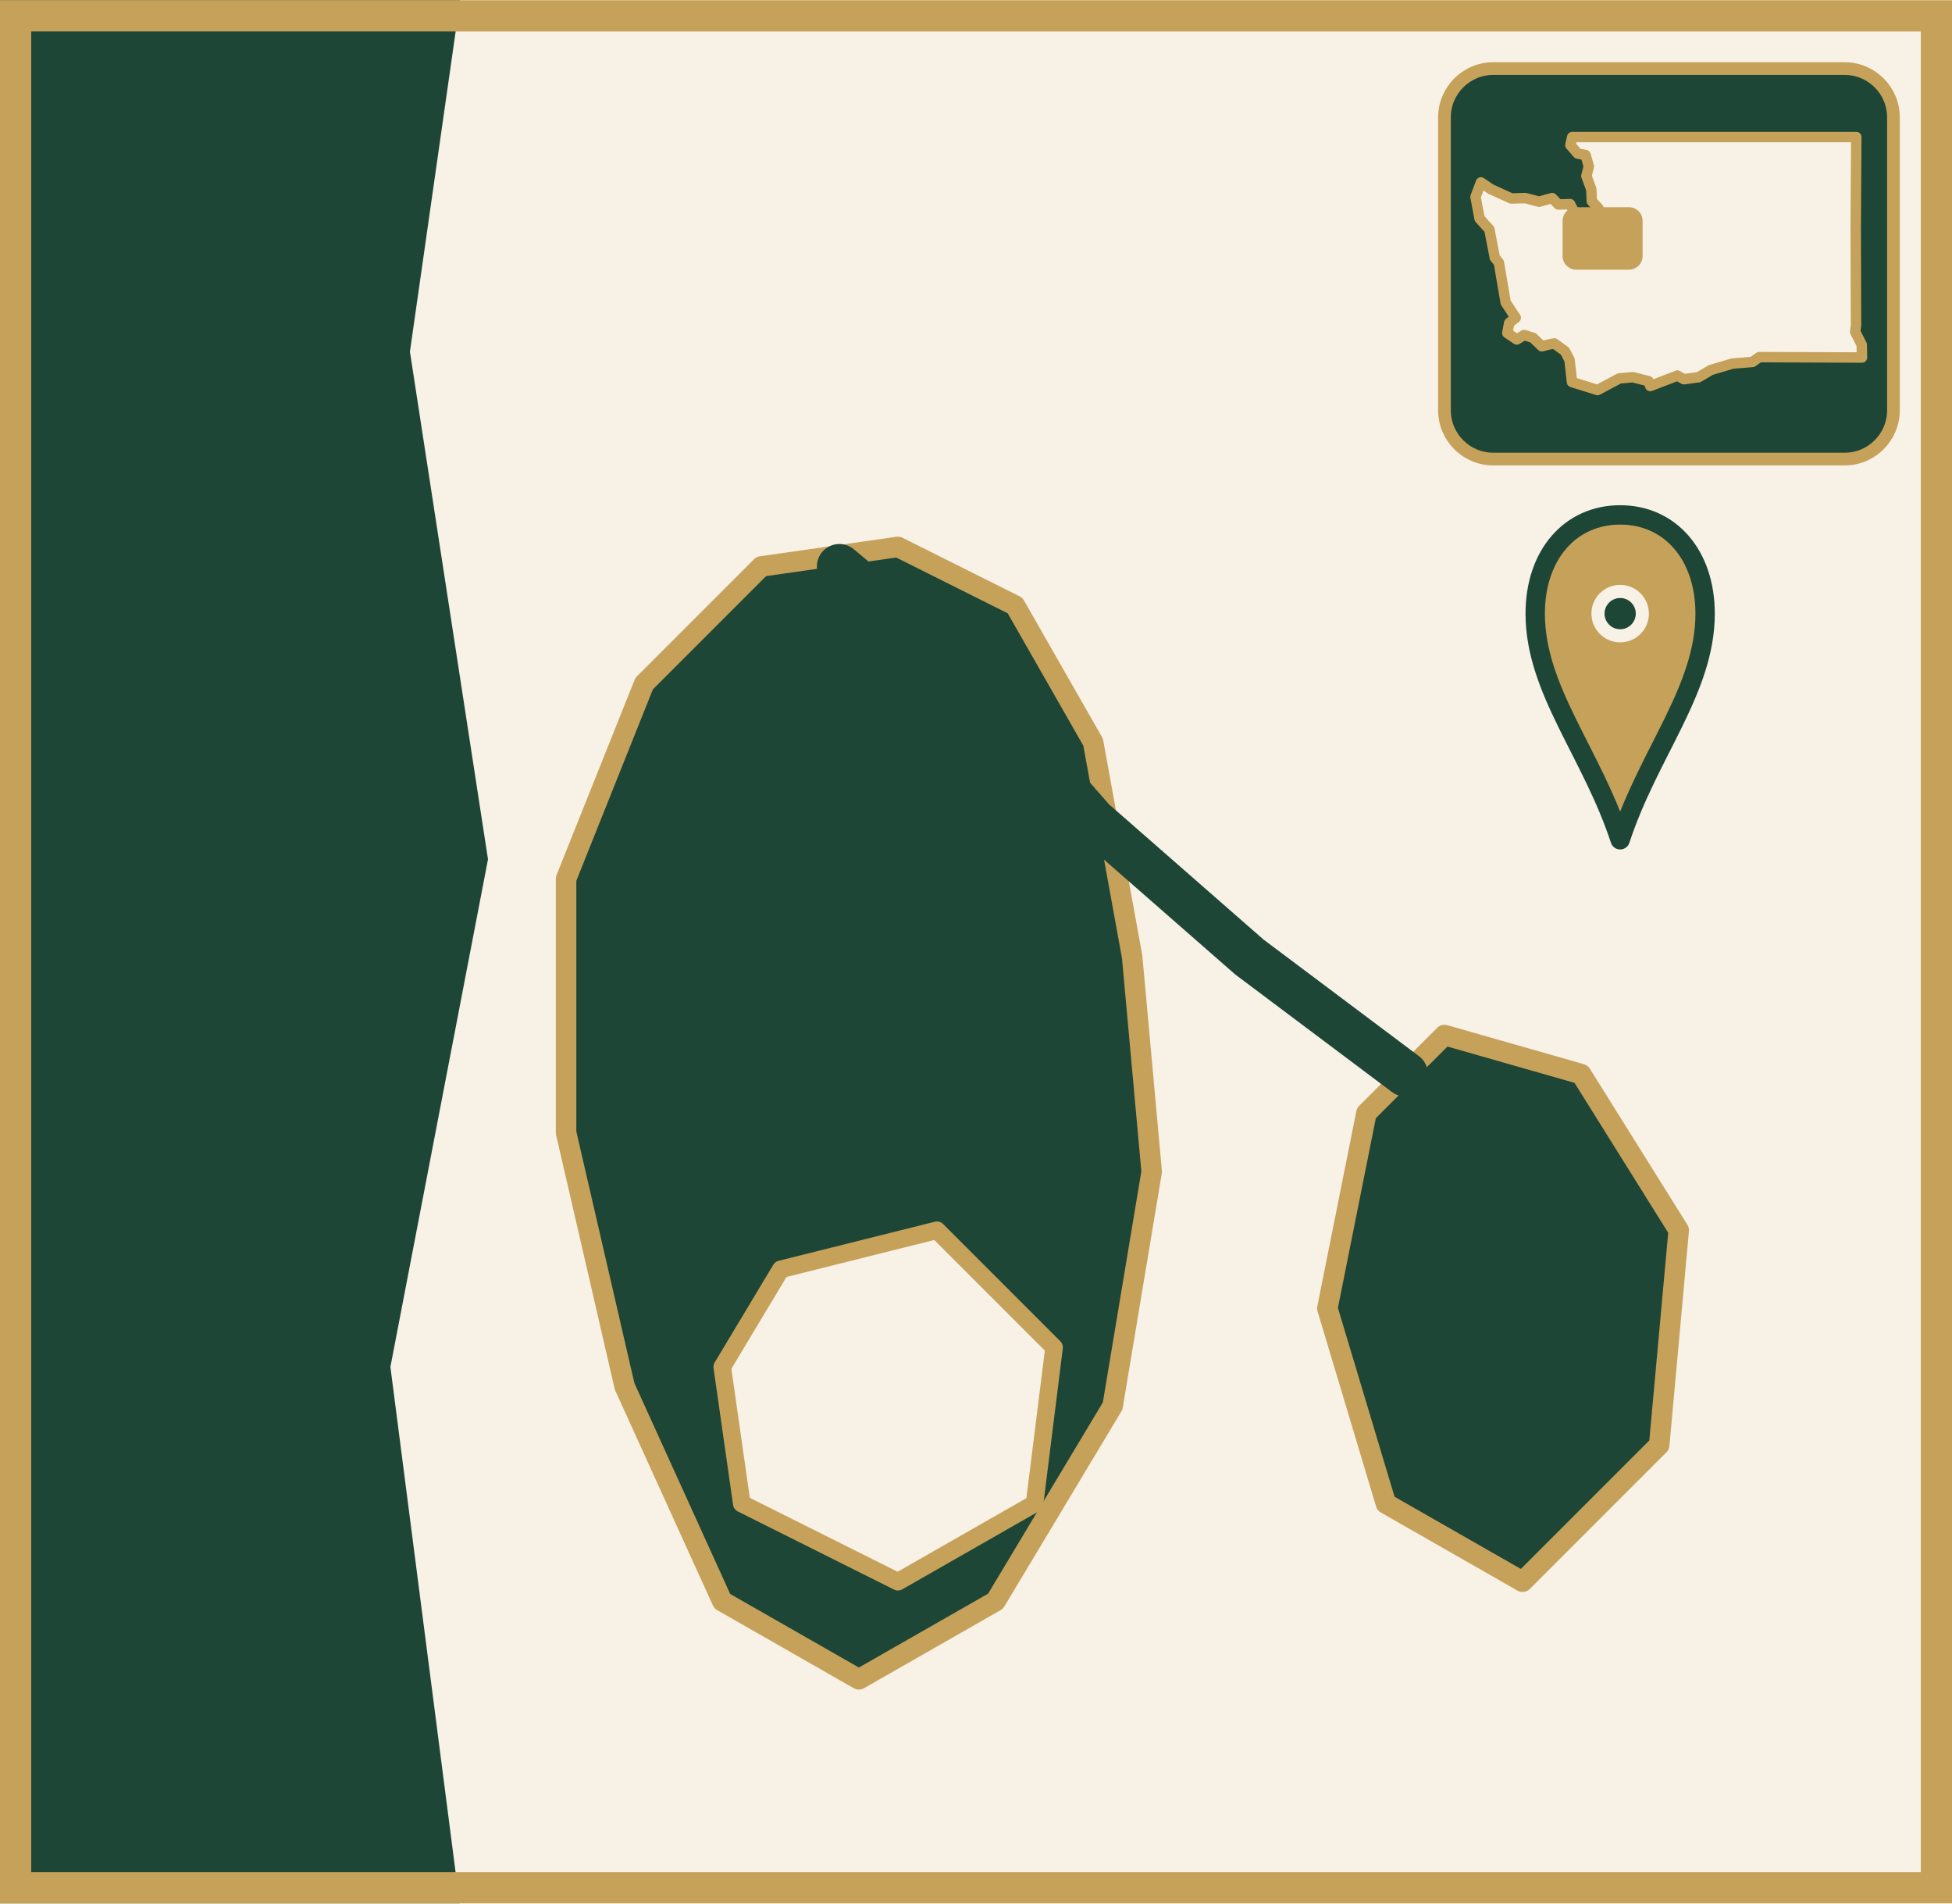
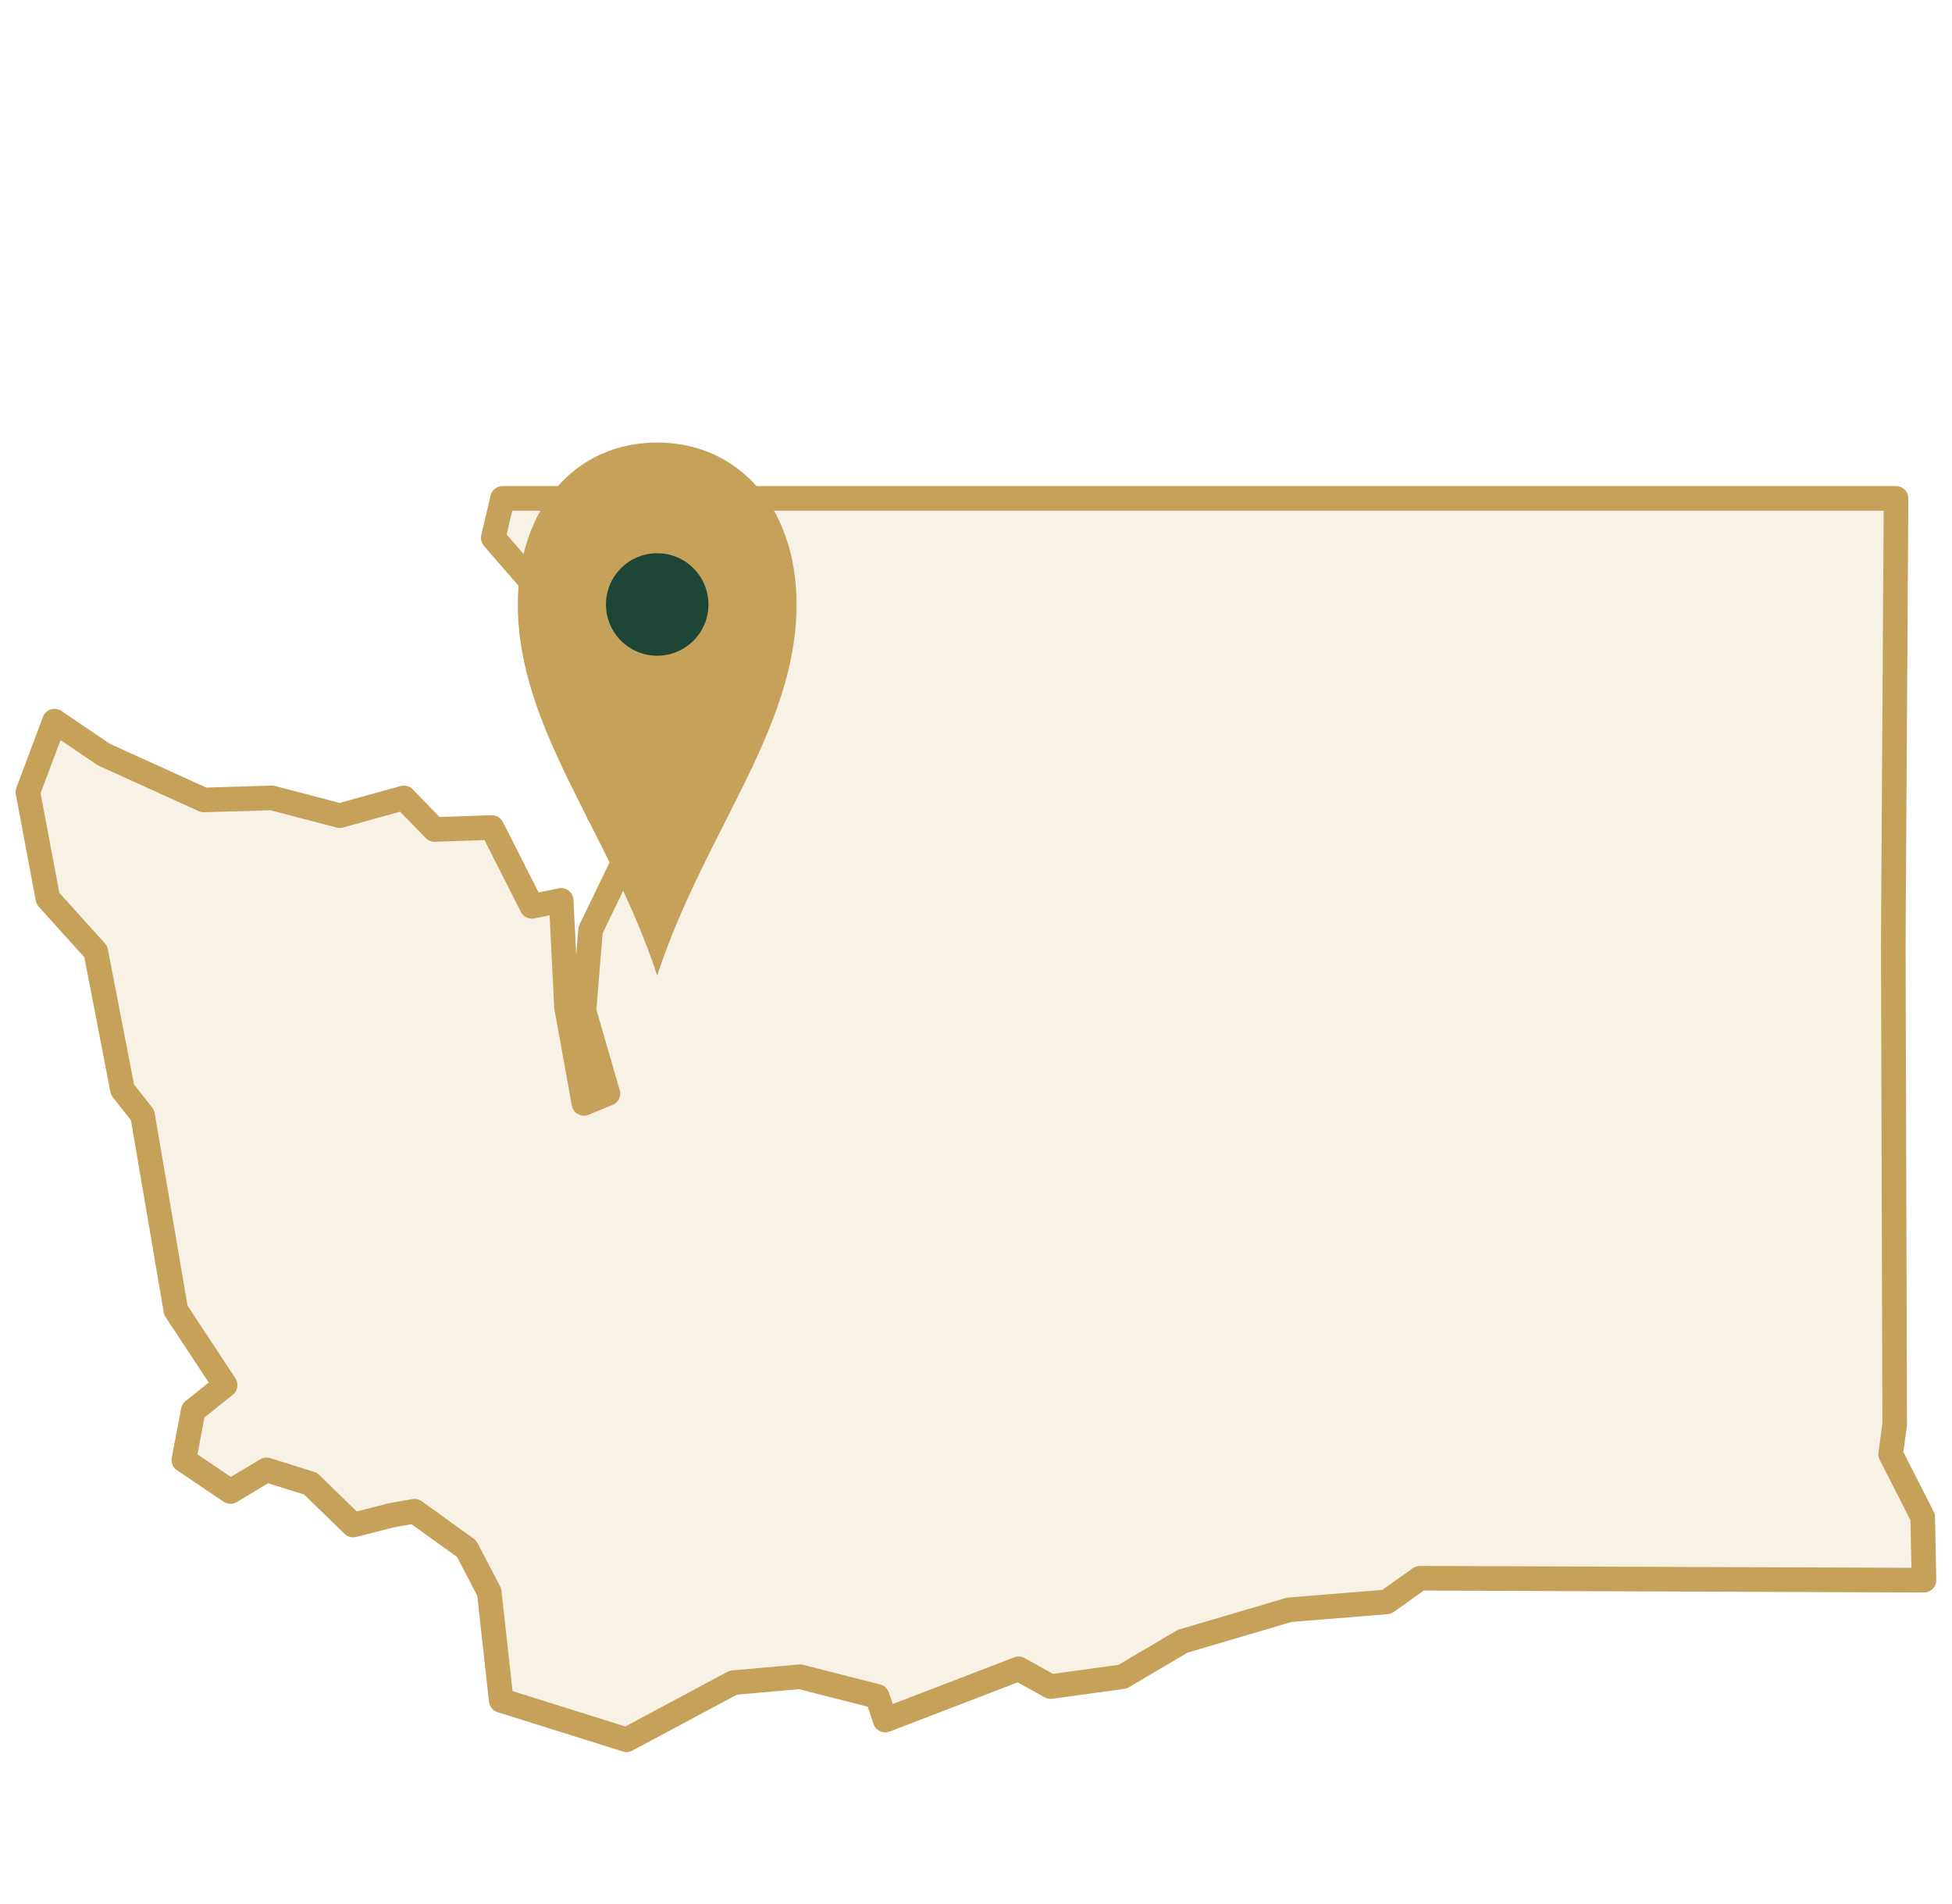
- <svg xmlns="http://www.w3.org/2000/svg" viewBox="0 0 200 194.95" width="1200" height="1170">
-   <defs>
-     <clipPath id="card">
-       <rect width="200" height="194.95" />
-     </clipPath>
-   </defs>
-   <g clip-path="url(#card)">
-     <rect width="200" height="194.95" fill="#f7f1e6" />
-     <path fill="#1e4636" d="M-6.0,-6.0 L48.0,-6.0 L42.0,36.0 L50.0,88.0 L40.0,140.0 L48.0,202.0 L-6.0,202.0 Z" />
-     <path fill="#1e4636" stroke="#c6a15a" stroke-width="2.1" stroke-linejoin="round" d="M92.0,56.0 L104.0,62.0 L112.0,76.0 L116.0,98.0 L118.0,120.0 L114.0,144.0 L102.0,164.0 L88.0,172.0 L74.0,164.0 L64.0,142.0 L58.0,116.0 L58.0,90.0 L66.0,70.0 L78.0,58.0 Z" />
-     <path fill="#f7f1e6" stroke="#c6a15a" stroke-width="1.8" stroke-linejoin="round" d="M80.0,130.0 L96.0,126.0 L108.0,138.0 L106.0,154.0 L92.0,162.0 L76.0,154.0 L74.0,140.0 Z" />
-     <path fill="#1e4636" stroke="#c6a15a" stroke-width="2.1" stroke-linejoin="round" d="M148.0,106.0 L162.0,110.0 L172.0,126.0 L170.0,148.0 L156.0,162.0 L142.0,154.0 L136.0,134.0 L140.0,114.0 Z" />
-     <path fill="none" stroke="#1e4636" stroke-width="4.6" stroke-linecap="round" stroke-linejoin="round" d="M144.0,110.0 L128.0,98.0 L112.0,84.0 L98.0,68.0 L86.0,58.0" />
-     <g transform="translate(148.0 7.0)">
-       <rect width="46.0" height="40.0" rx="5" fill="#1e4636" stroke="#c6a15a" stroke-width="1.3" />
-       <path fill="#f7f1e6" stroke="#c6a15a" stroke-width="5" stroke-linejoin="round" transform="translate(1.4 -5.1) scale(0.214)" d="M190.62,56.60 190.35,100.05 190.49,146.96 190.09,149.84 193.22,155.99 193.35,162.14 144.16,161.95 140.91,164.26 131.41,165.03 121.00,168.10 115.14,171.56 108.12,172.52 105.00,170.79 91.98,175.79 91.20,173.48 83.66,171.56 77.15,172.14 66.74,177.71 54.51,173.87 53.34,163.30 51.13,159.07 46.05,155.41 43.84,155.80 40.06,156.76 35.90,152.72 31.61,151.38 28.09,153.49 23.54,150.42 24.45,145.61 27.57,143.11 22.76,135.81 19.51,116.77 17.55,114.28 14.95,100.82 10.27,95.63 8.32,85.25 10.92,78.33 15.73,81.59 25.49,86.02 32.13,85.82 38.76,87.55 45.01,85.82 48.00,88.90 53.60,88.71 57.50,96.40 60.36,95.82 60.88,106.20 62.58,115.62 64.92,114.66 62.58,106.59 63.23,98.70 67.13,90.63 64.01,87.36 63.75,81.59 61.40,75.25 62.58,70.64 61.01,65.25 57.24,64.49 53.73,60.45 54.64,56.60Z" />
-       <rect x="12.1" y="14.2" width="8.2" height="6.4" rx="1.4" fill="#c6a15a" />
-     </g>
-     <g transform="translate(166.0 86.0) scale(0.64)">
-       <path fill="#c6a15a" stroke="#1e4636" stroke-width="3.1" stroke-linejoin="round" d="M0,0 C-4.6,-14 -13.6,-24 -13.6,-36.2 C-13.6,-45.6 -8,-52 0,-52 C8,-52 13.6,-45.6 13.6,-36.2 C13.6,-24 4.6,-14 0,0 Z" />
-       <circle cx="0" cy="-36.2" r="4.6" fill="#f7f1e6" />
-       <circle cx="0" cy="-36.2" r="2.5" fill="#1e4636" />
-     </g>
+ <svg xmlns="http://www.w3.org/2000/svg" viewBox="5.60 8.00 190.48 185.67" width="1200" height="1170">
+   <path fill="#f7f1e6" stroke="#c6a15a" stroke-width="2.4" stroke-linejoin="round" d="M190.62,56.60 190.35,100.05 190.49,146.96 190.09,149.84 193.22,155.99 193.35,162.14 144.16,161.95 140.91,164.26 131.41,165.03 121.00,168.10 115.14,171.56 108.12,172.52 105.00,170.79 91.98,175.79 91.20,173.48 83.66,171.56 77.15,172.14 66.74,177.71 54.51,173.87 53.34,163.30 51.13,159.07 46.05,155.41 43.84,155.80 40.06,156.76 35.90,152.72 31.61,151.38 28.09,153.49 23.54,150.42 24.45,145.61 27.57,143.11 22.76,135.81 19.51,116.77 17.55,114.28 14.95,100.82 10.27,95.63 8.32,85.25 10.92,78.33 15.73,81.59 25.49,86.02 32.13,85.82 38.76,87.55 45.01,85.82 48.00,88.90 53.60,88.71 57.50,96.40 60.36,95.82 60.88,106.20 62.58,115.62 64.92,114.66 62.58,106.59 63.23,98.70 67.13,90.63 64.01,87.36 63.75,81.59 61.40,75.25 62.58,70.64 61.01,65.25 57.24,64.49 53.73,60.45 54.64,56.60Z" />
+   <g transform="translate(69.73 103.15)">
+     <path fill="#c6a15a" d="M0,0 C-4.6,-14 -13.6,-24 -13.6,-36.2 C-13.6,-45.6 -8,-52 0,-52 C8,-52 13.6,-45.6 13.6,-36.2 C13.6,-24 4.6,-14 0,0 Z" />
+     <circle cx="0" cy="-36.2" r="5" fill="#1e4636" />
  </g>
-   <rect x="1.6" y="1.6" width="196.8" height="191.75" fill="none" stroke="#c6a15a" stroke-width="3.2" />
</svg>
